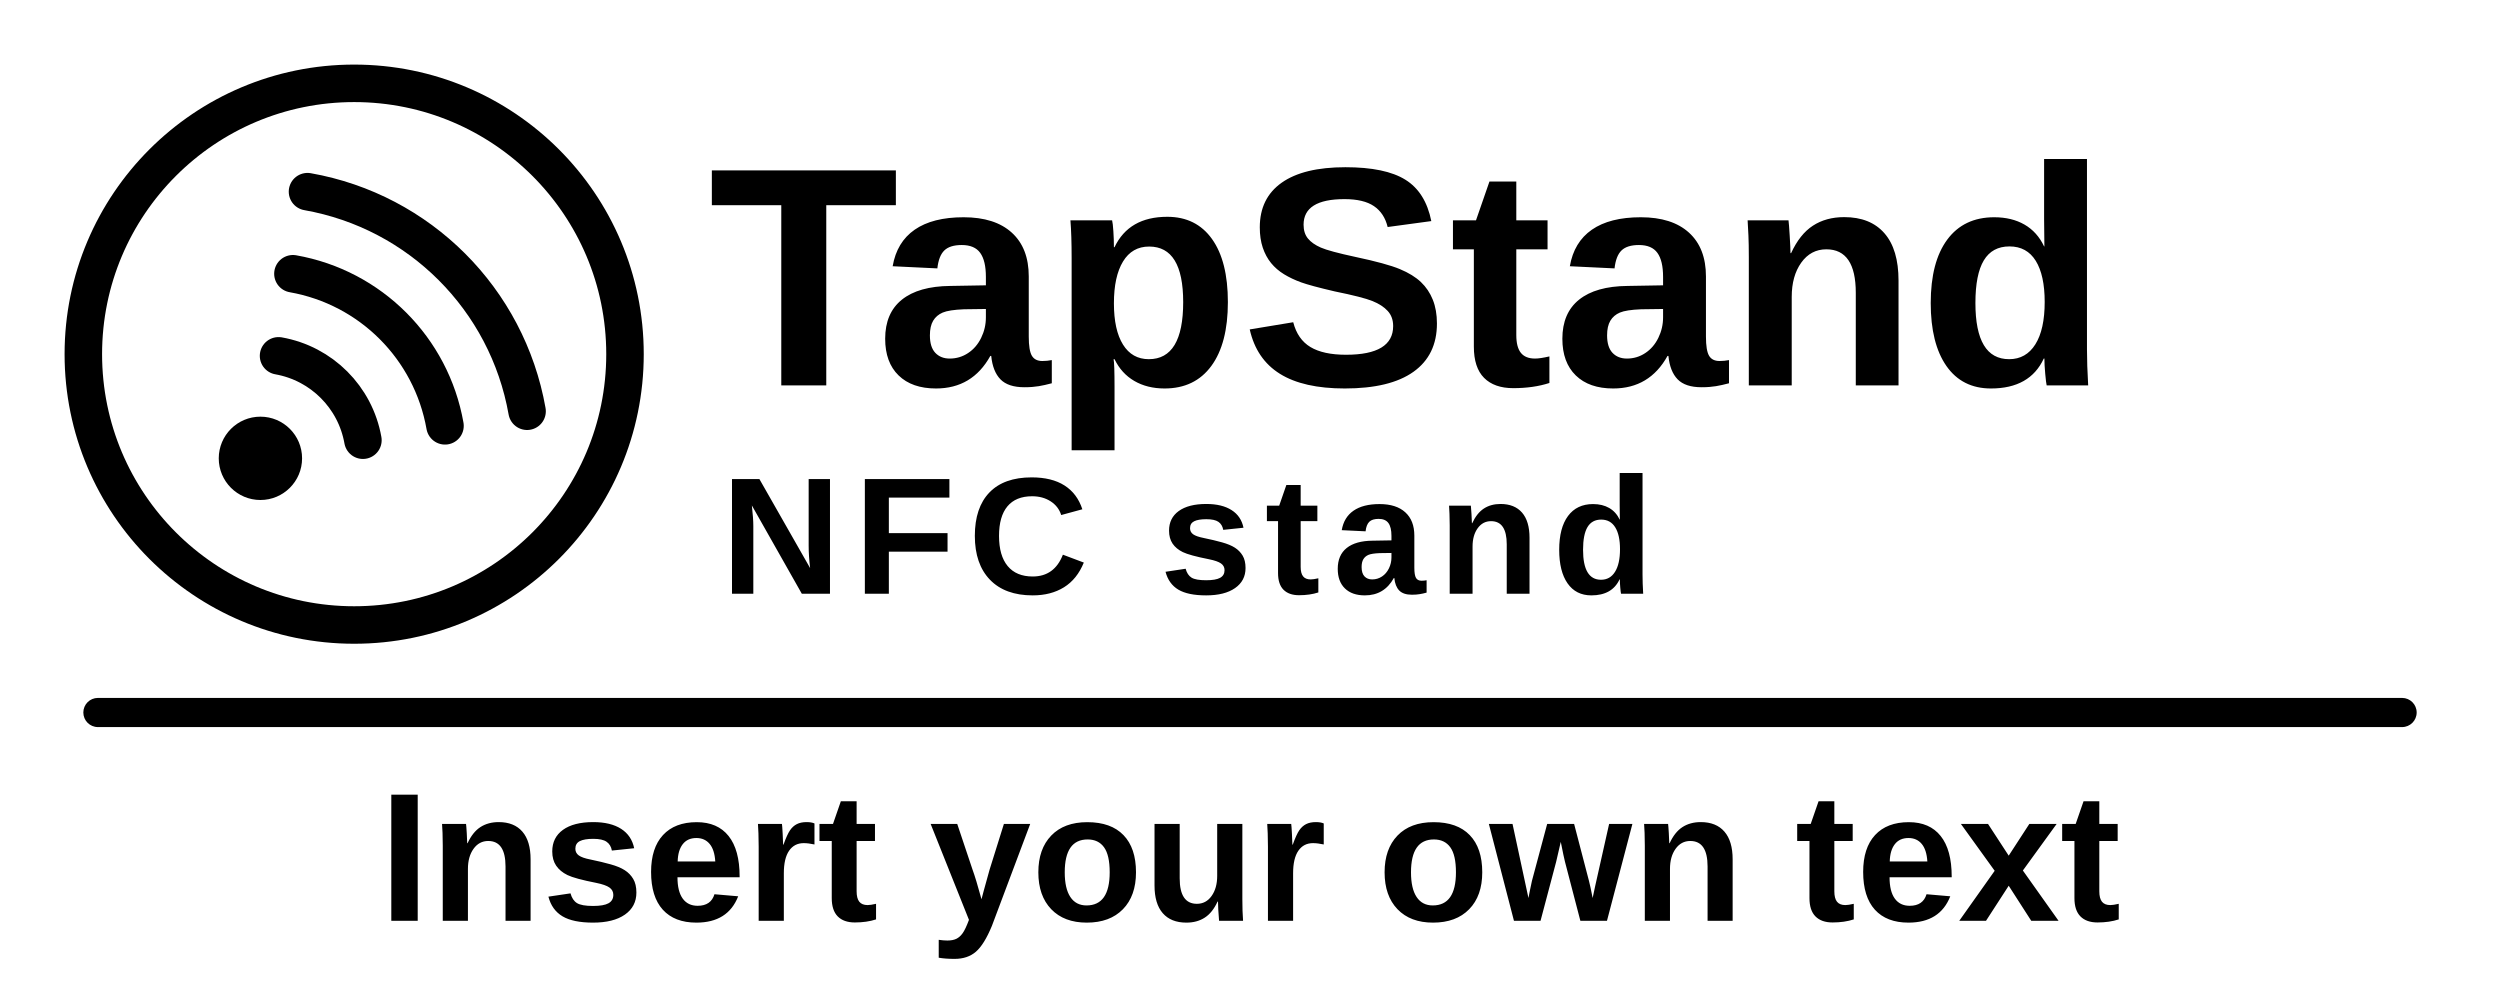
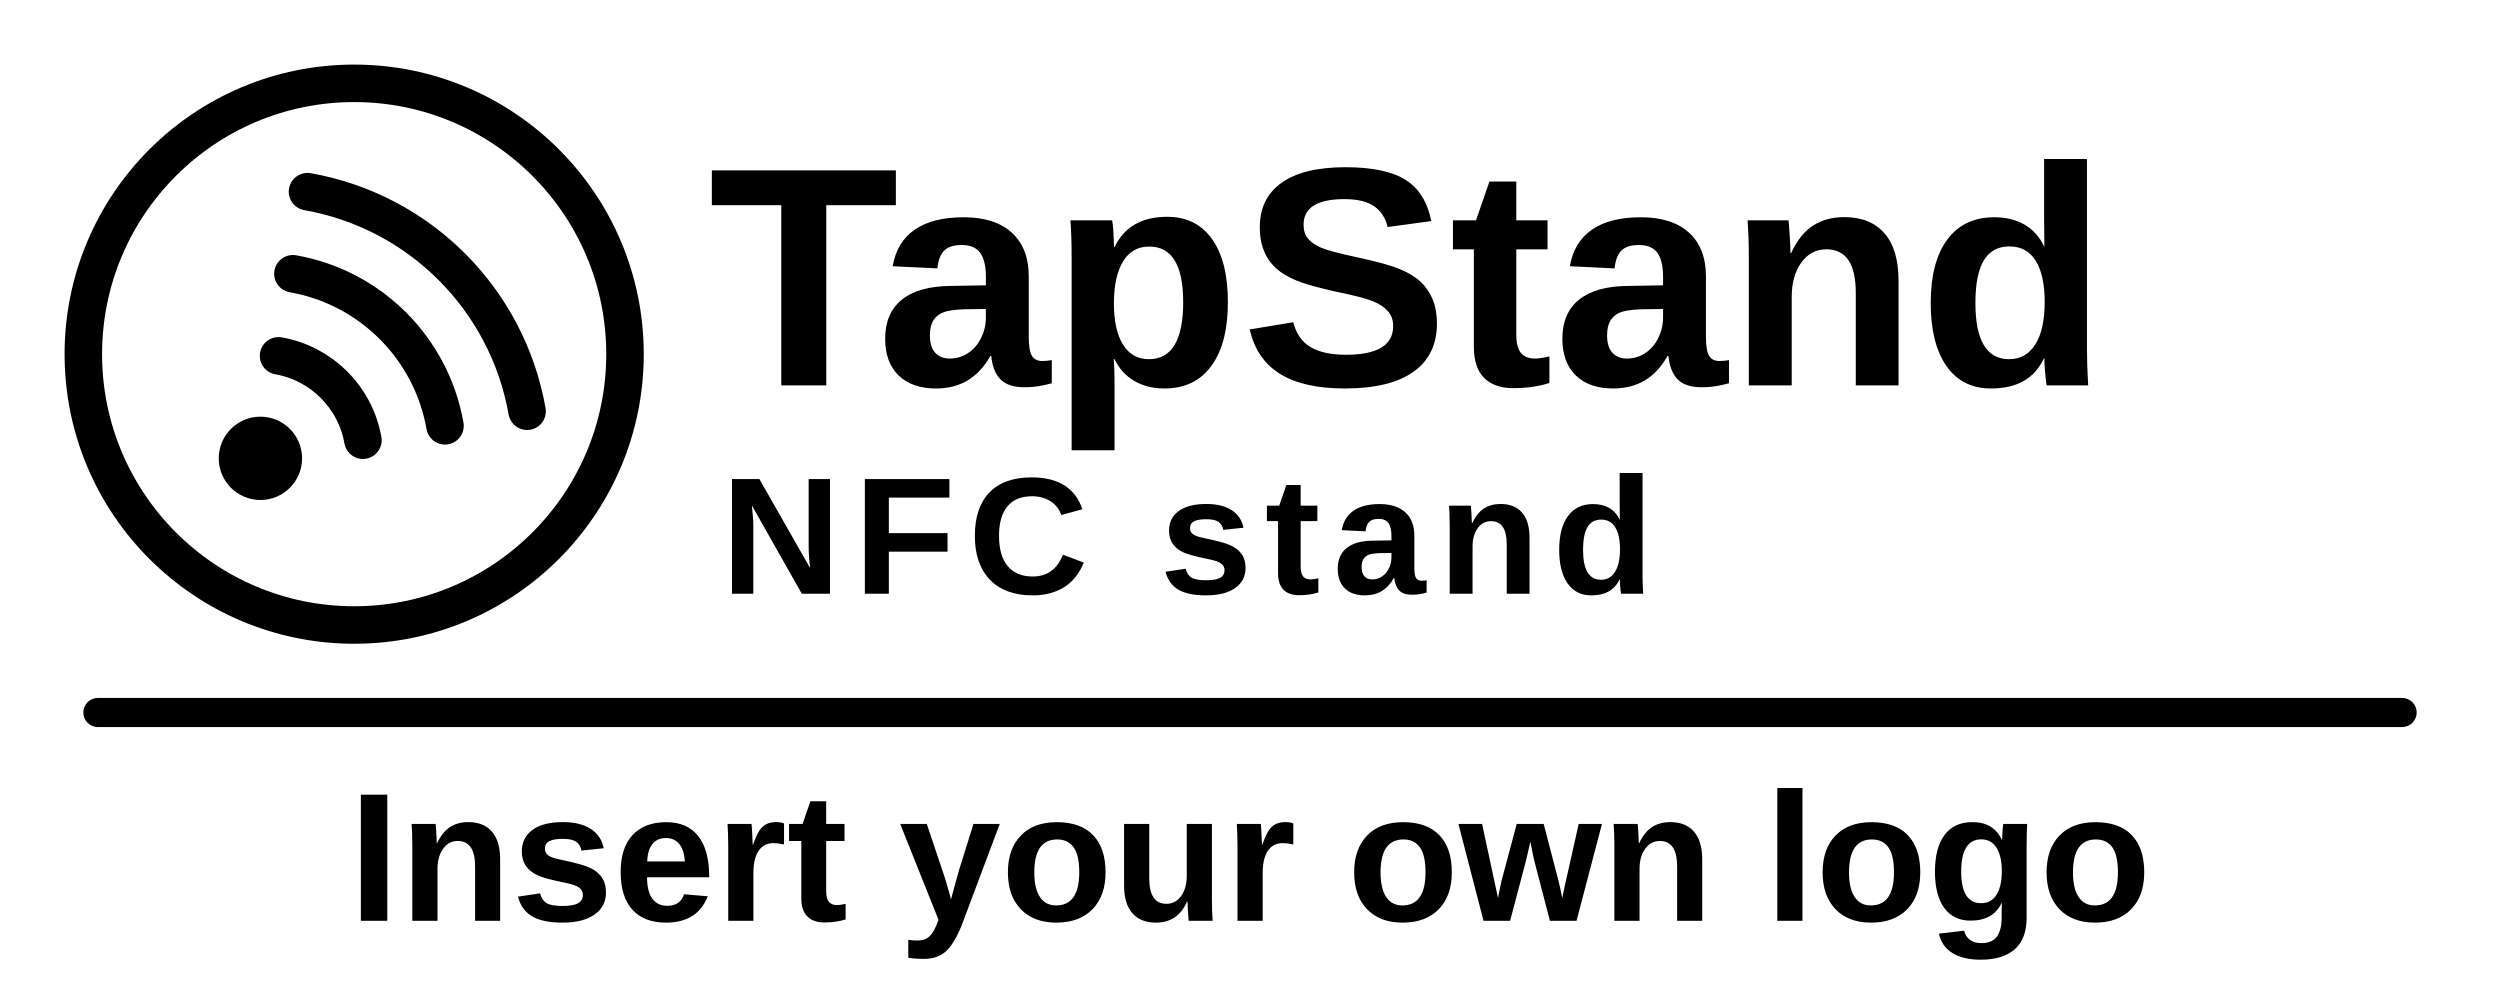
<svg xmlns="http://www.w3.org/2000/svg" width="1200" height="480" viewBox="0 0 1200 480">
  <g fill="none" stroke="#000" stroke-width="18" stroke-linecap="round">
    <circle cx="170" cy="170" r="130" />
    <path d="M 133.7 170.8 A 50 50 0 0 1 174.2 211.3" />
    <path d="M 140.6 131.4 A 90 90 0 0 1 213.6 204.4" />
    <path d="M 147.6 92 A 130 130 0 0 1 253 197.4" />
  </g>
  <circle cx="125" cy="220" r="20" fill="#000" />
  <g fill="#000" font-family="Arial, Helvetica, sans-serif" font-weight="bold">
    <text x="340" y="185" font-size="150">TapStand</text>
    <text x="346" y="285" font-size="80" letter-spacing="6">NFC stand</text>
    <rect x="40" y="335" width="1120" height="14" rx="7" />
-     <text x="600" y="442" font-size="88" text-anchor="middle">Insert your own text</text>
+     <text x="600" y="442" font-size="88" text-anchor="middle">Insert your own logo</text>
  </g>
</svg>
